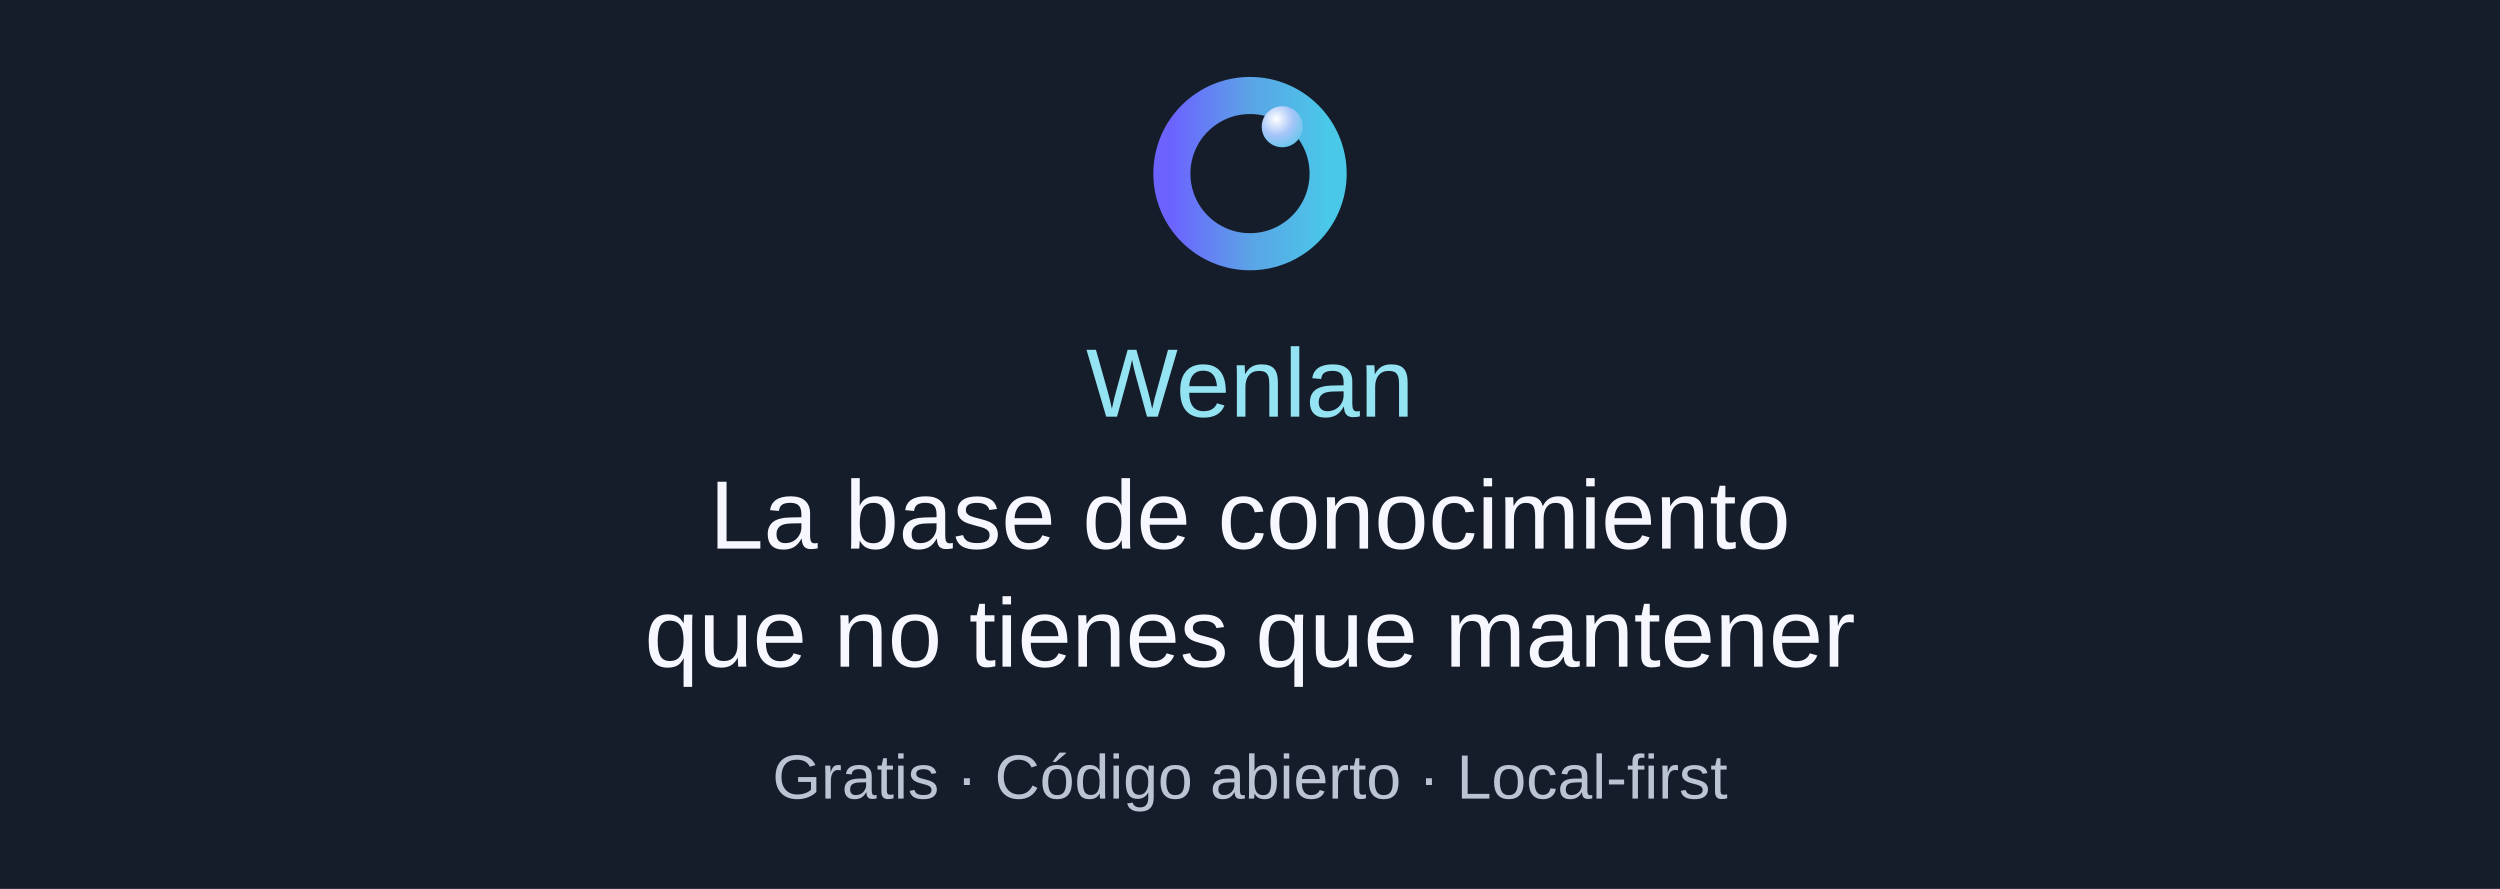
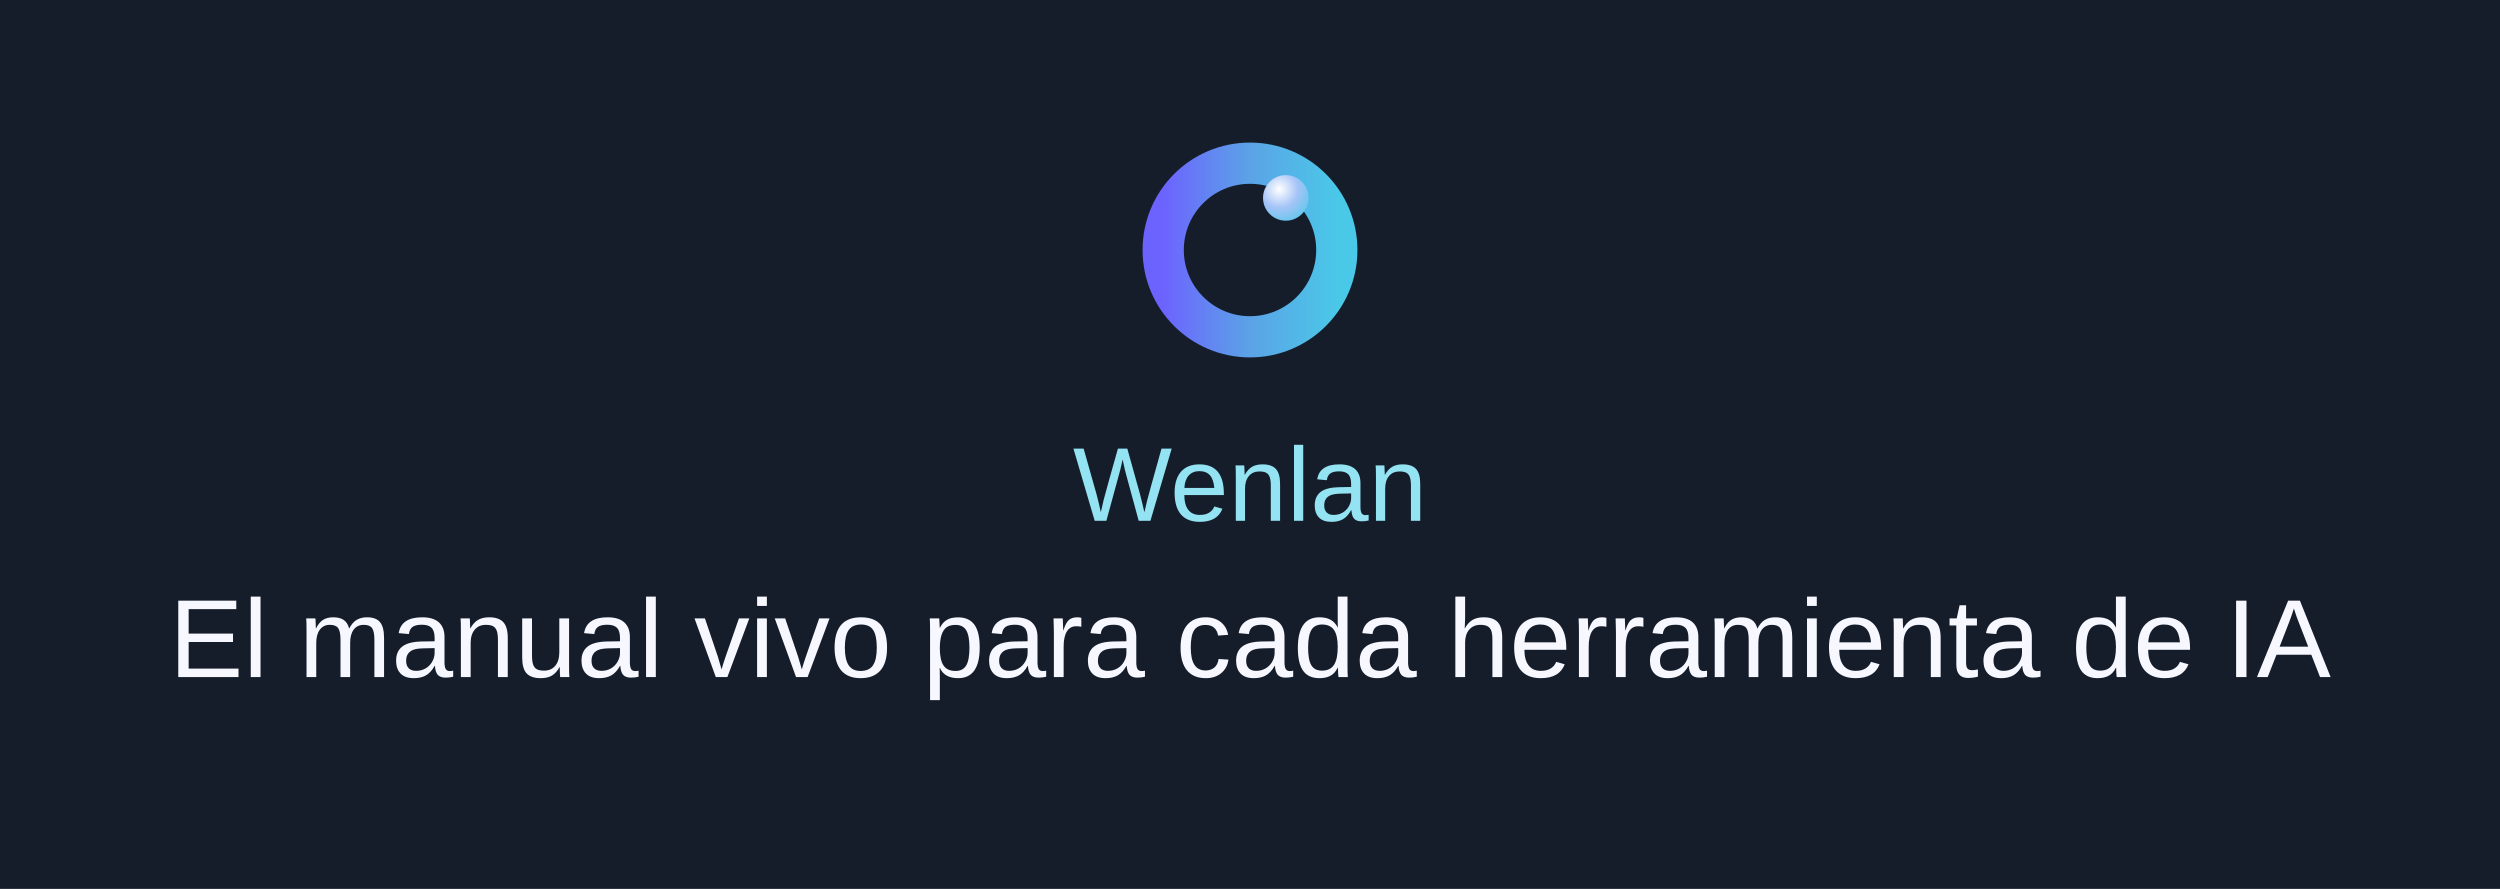
<svg xmlns="http://www.w3.org/2000/svg" width="720" height="256" viewBox="0 0 720 256" fill="none" role="img" aria-labelledby="title desc">
  <rect width="720" height="256" fill="#151D2B" />
-   <g transform="translate(324 14) scale(0.140625)">
+   <g transform="translate(320 32) scale(0.15625)">
    <circle cx="256" cy="256" r="160" fill="none" stroke="url(#banner-es-ES-mobile-ring)" stroke-width="76" />
    <circle cx="322" cy="160" r="42" fill="url(#banner-es-ES-mobile-orb)" />
  </g>
-   <text x="360" y="120" fill="#93E3F2" font-size="28" font-weight="500" text-anchor="middle">
+   <text x="360" y="150" fill="#93E3F2" font-size="30.24" font-weight="500" text-anchor="middle">
    <tspan font-family="-apple-system, BlinkMacSystemFont, &quot;SF Pro Display&quot;, &quot;Helvetica Neue&quot;, Arial, sans-serif">Wenlan</tspan>
  </text>
-   <text x="360" y="158" fill="#F7F8FF" font-family="-apple-system, BlinkMacSystemFont, &quot;SF Pro Display&quot;, &quot;Helvetica Neue&quot;, Arial, sans-serif" font-size="28" font-weight="500" text-anchor="middle">La base de conocimiento</text>
-   <text x="360" y="192" fill="#F7F8FF" font-family="-apple-system, BlinkMacSystemFont, &quot;SF Pro Display&quot;, &quot;Helvetica Neue&quot;, Arial, sans-serif" font-size="28" font-weight="500" text-anchor="middle">que no tienes que mantener</text>
-   <text x="360" y="230" fill="#BAC4D2" font-family="-apple-system, BlinkMacSystemFont, &quot;SF Pro Display&quot;, &quot;Helvetica Neue&quot;, Arial, sans-serif" font-size="18" font-weight="400" text-anchor="middle">Gratis · Código abierto · Local-first</text>
+   <text x="360" y="195" fill="#F7F8FF" font-family="-apple-system, BlinkMacSystemFont, &quot;SF Pro Display&quot;, &quot;Helvetica Neue&quot;, Arial, sans-serif" font-size="32" font-weight="500" text-anchor="middle">El manual vivo para cada herramienta de IA</text>
  <defs>
    <linearGradient id="banner-es-ES-mobile-ring" x1="96" y1="256" x2="416" y2="256" gradientUnits="userSpaceOnUse">
      <stop stop-color="#6C63FF" />
      <stop offset="0.5" stop-color="#5BA3E6" />
      <stop offset="1" stop-color="#4AC8E8" />
    </linearGradient>
    <radialGradient id="banner-es-ES-mobile-orb" cx="0" cy="0" r="1" gradientUnits="userSpaceOnUse" gradientTransform="translate(310 144) rotate(52.125) scale(76.0263)">
      <stop stop-color="#FFFFFF" />
      <stop offset="0.45" stop-color="#A5C4F7" />
      <stop offset="1" stop-color="#4AC8E8" />
    </radialGradient>
  </defs>
</svg>
